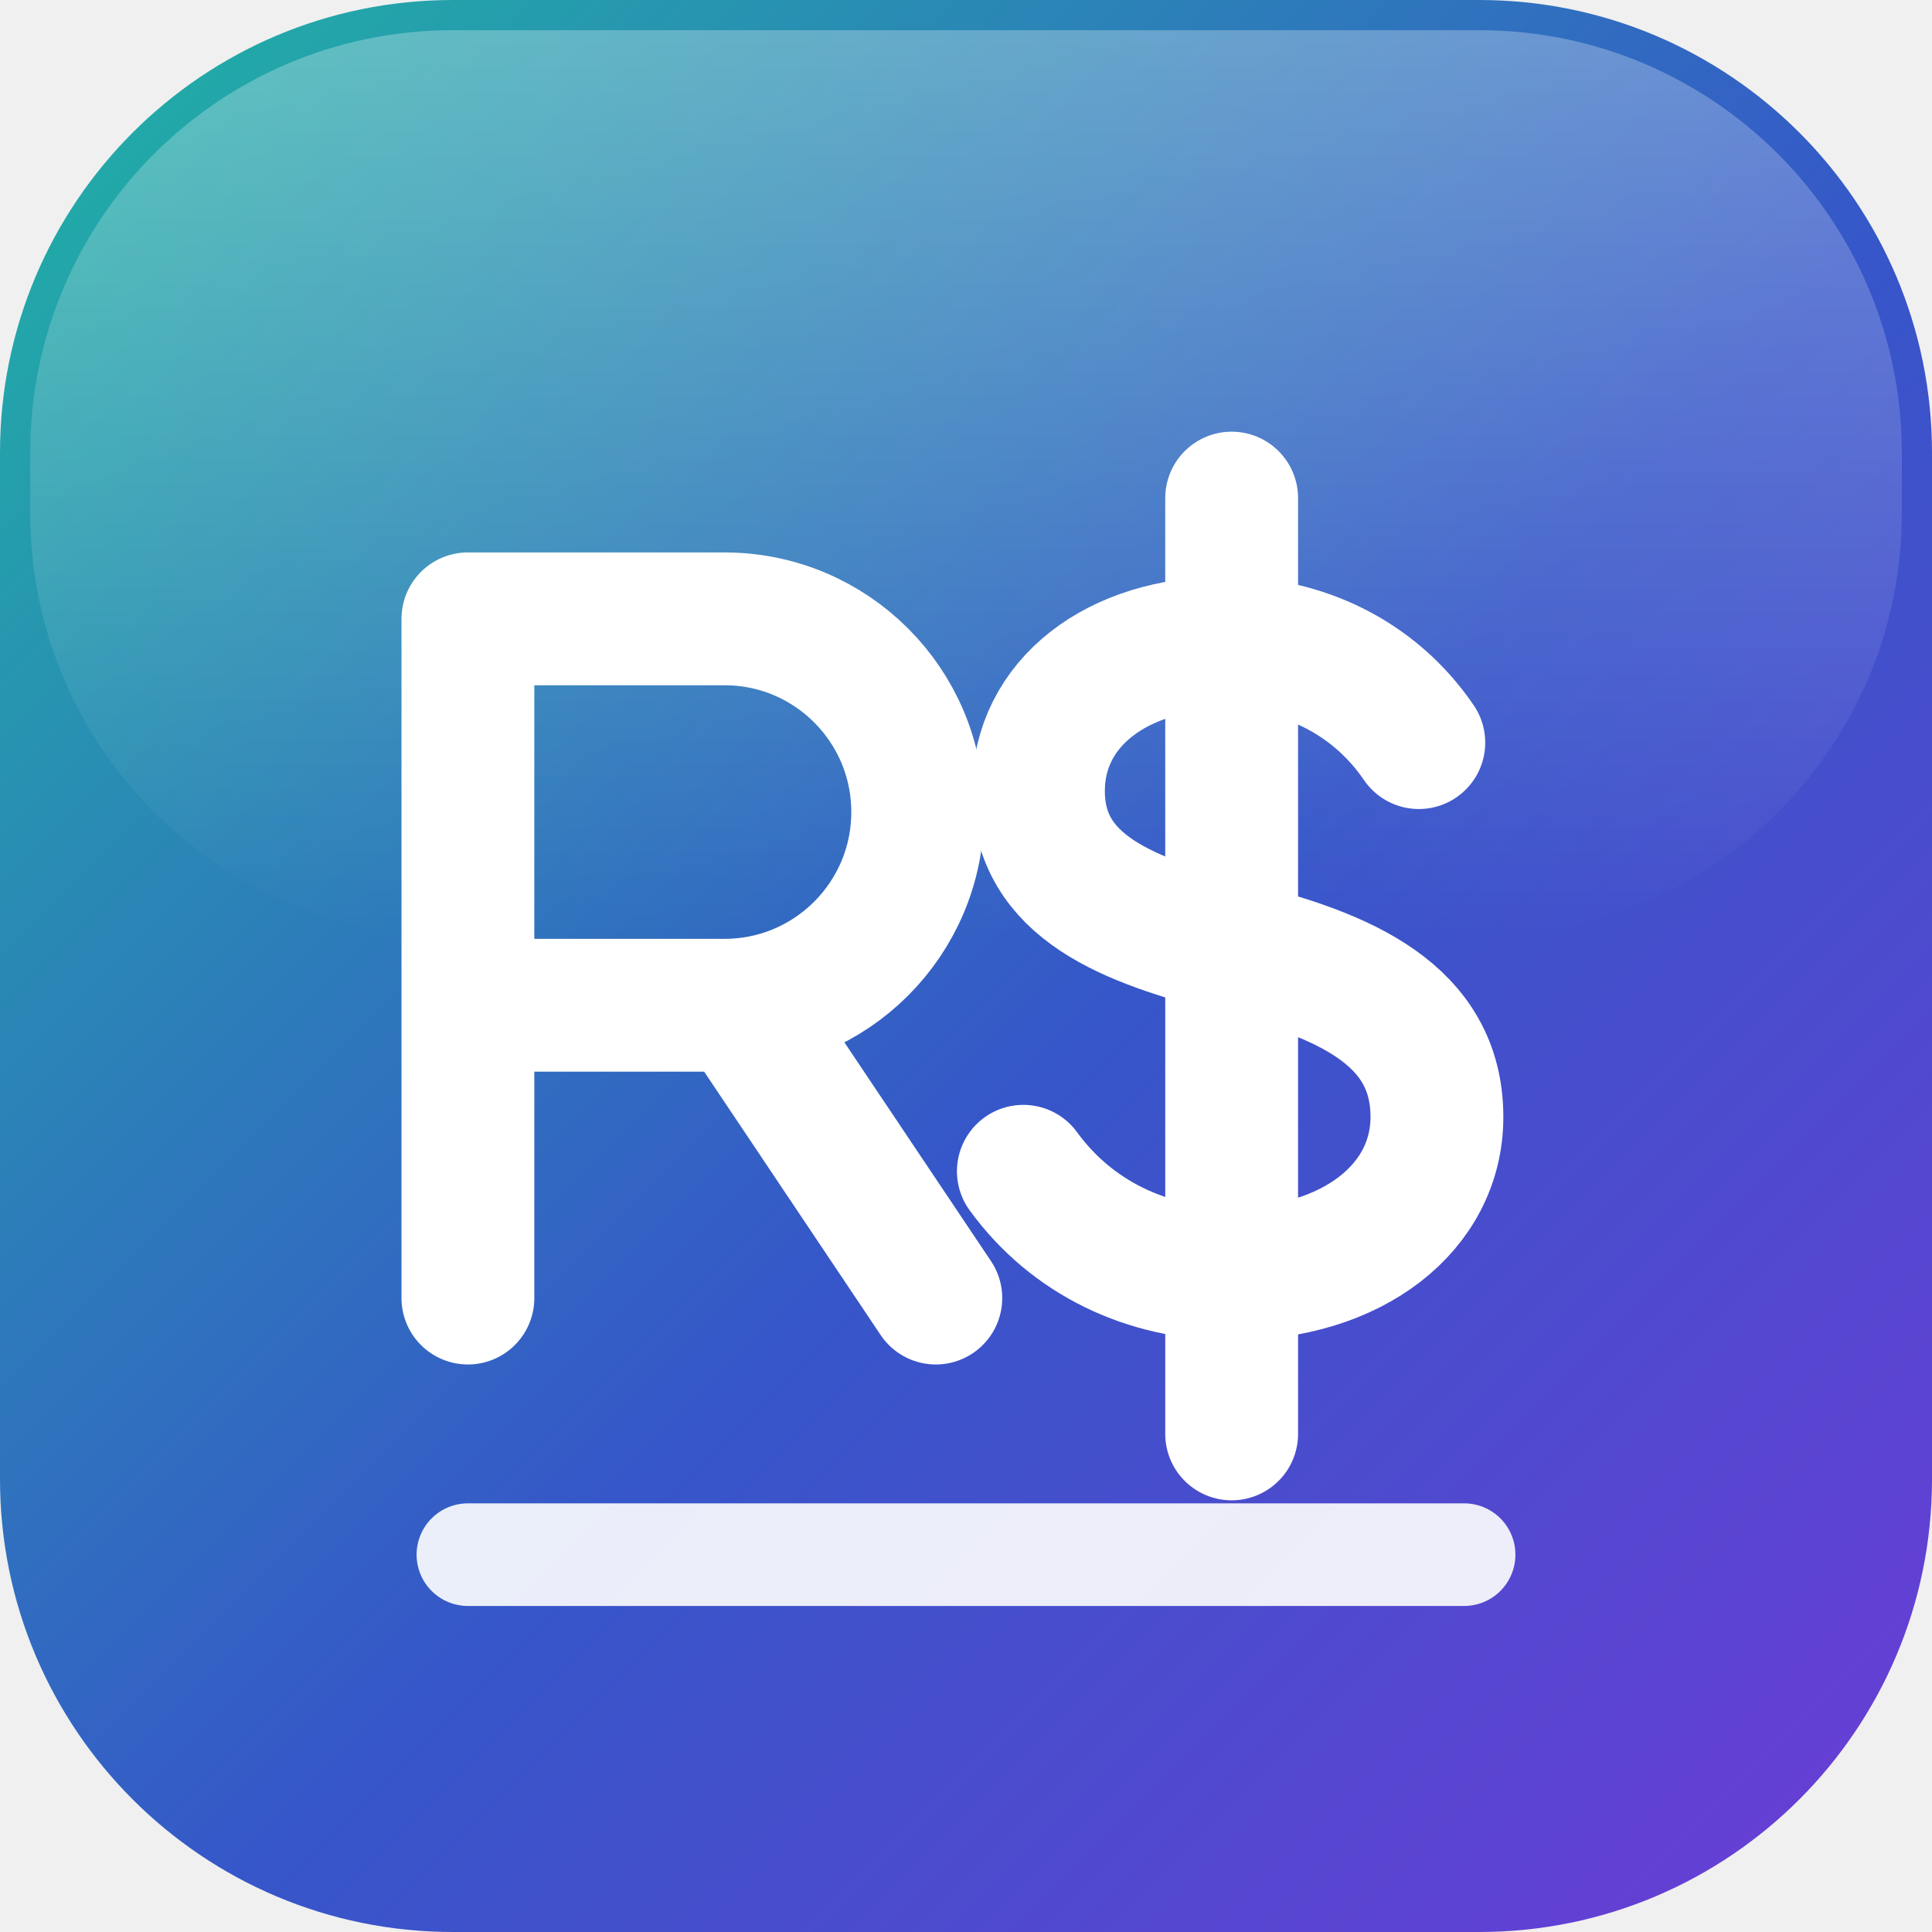
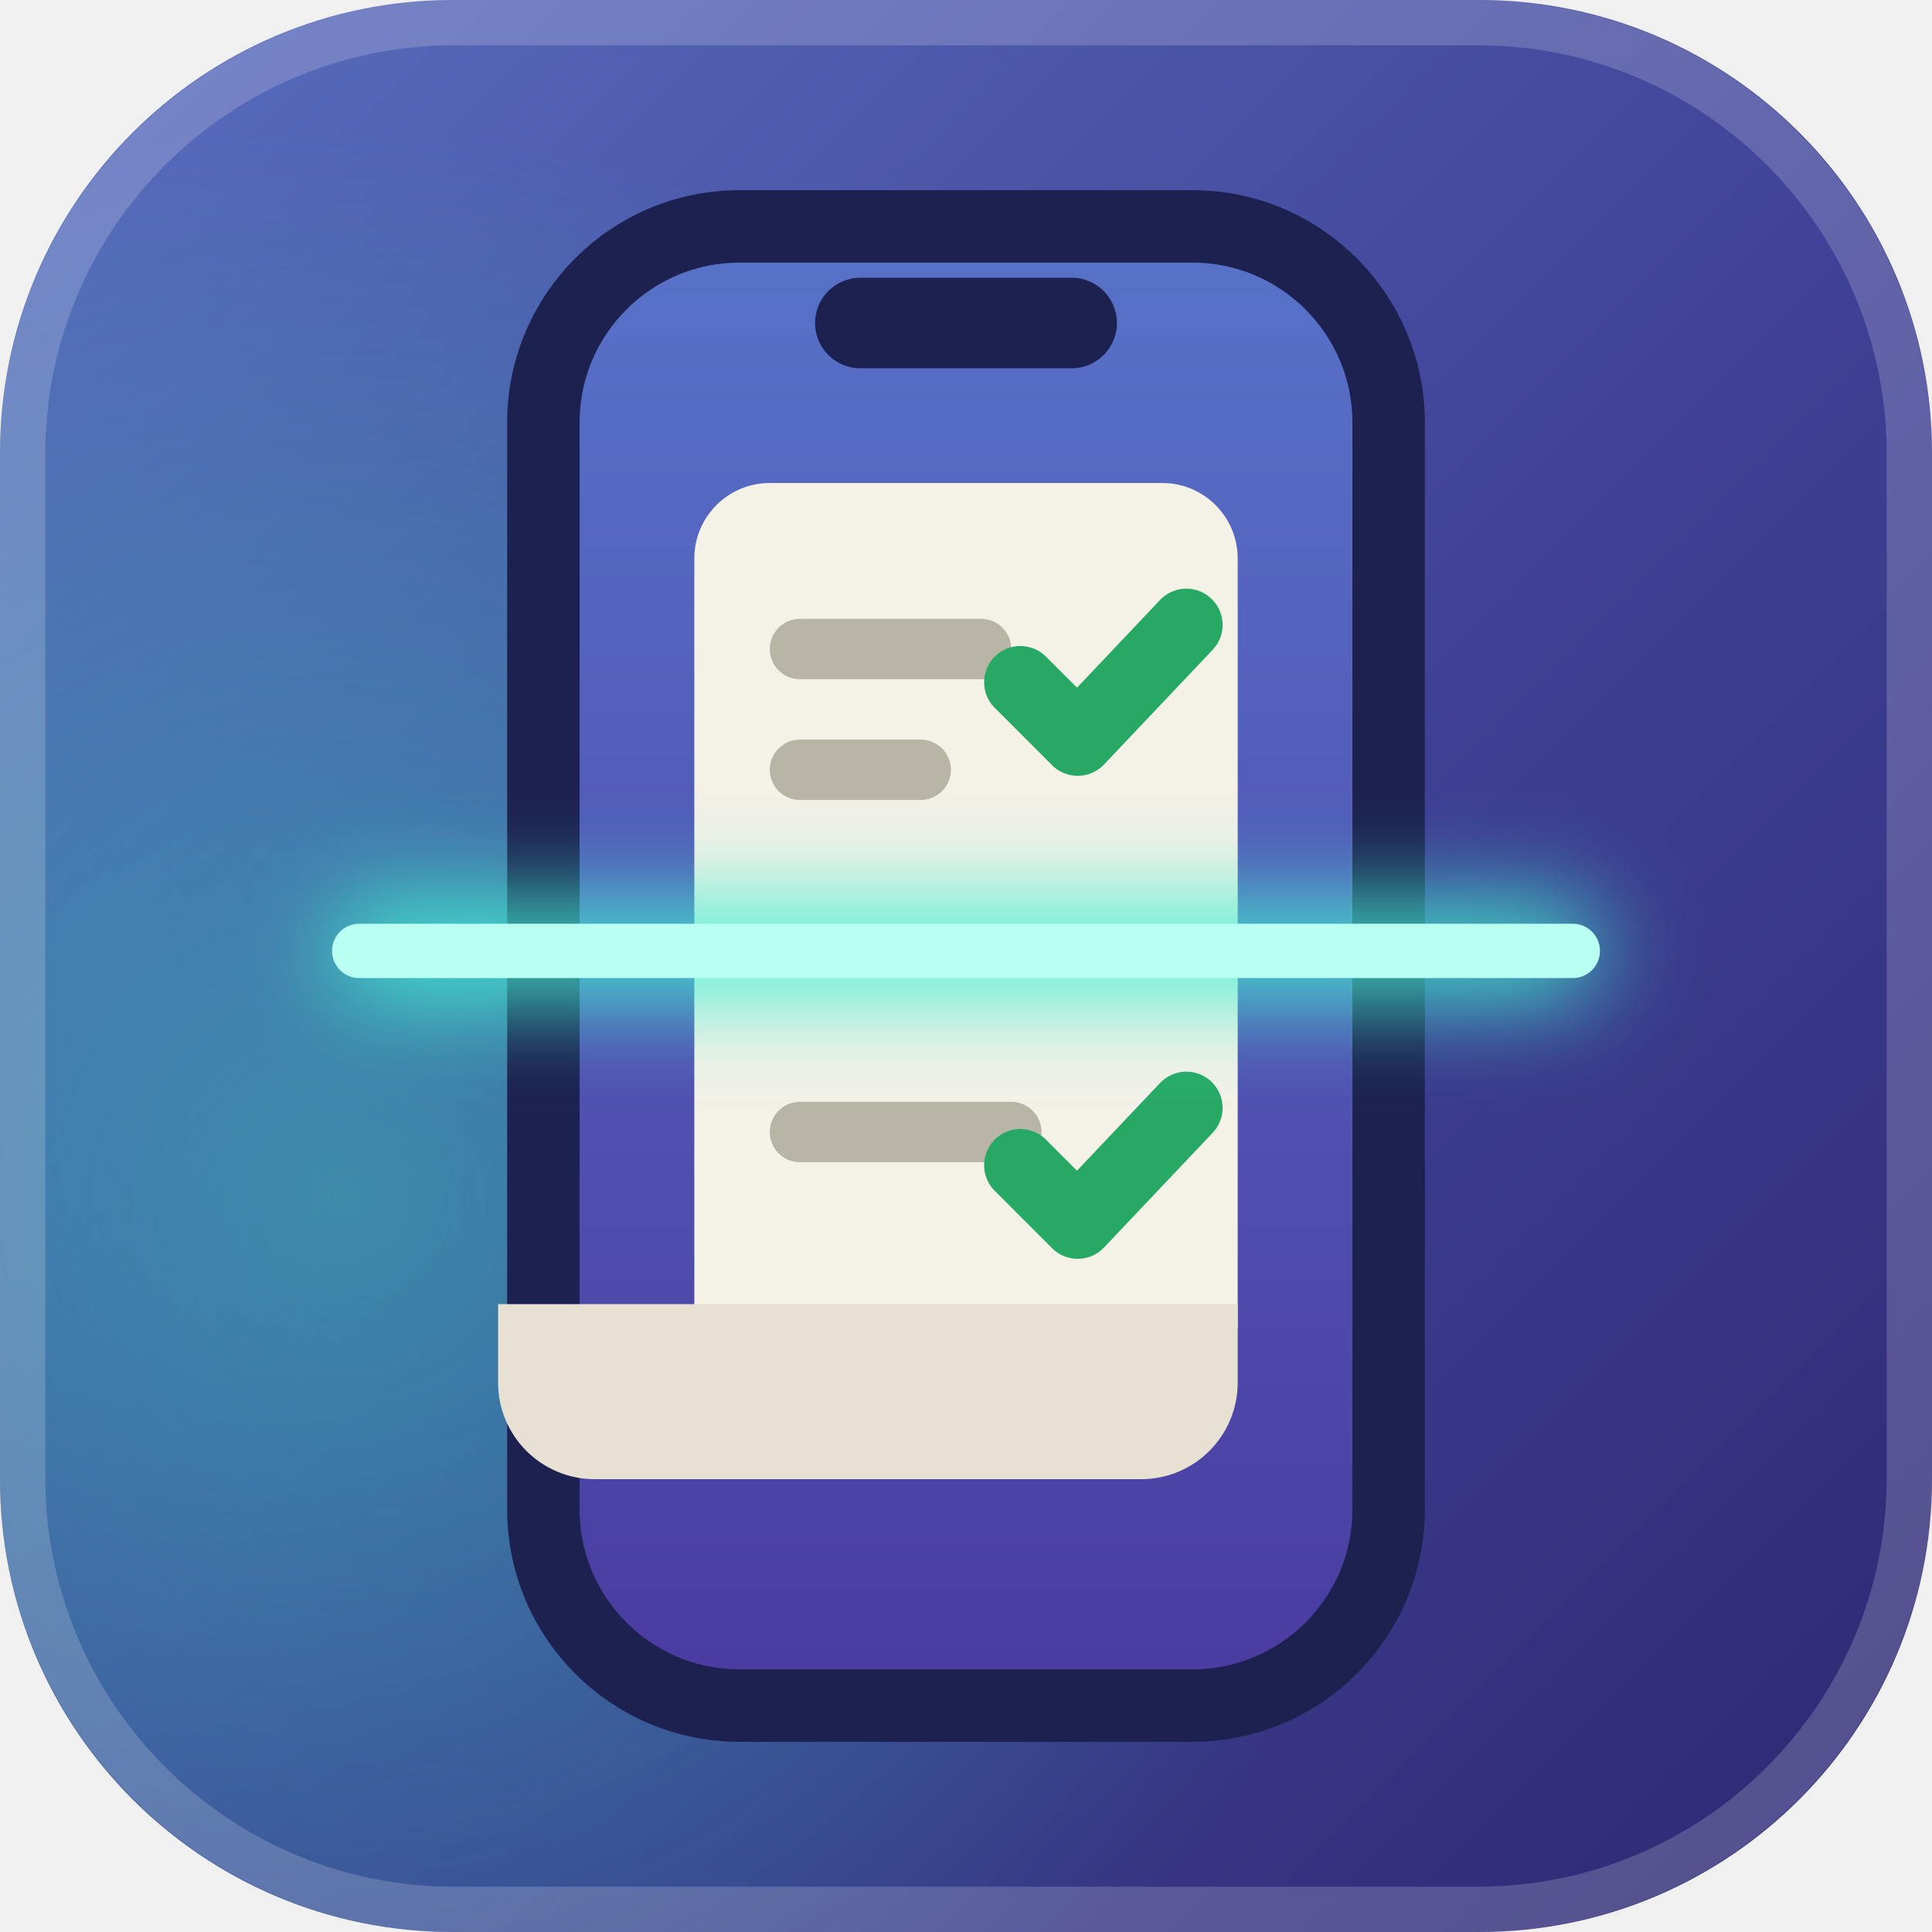
<svg xmlns="http://www.w3.org/2000/svg" viewBox="0 0 64 64">
  <defs>
-     <linearGradient id="g" x1="0" y1="0" x2="1" y2="1">
-       <stop offset="0" stop-color="#1fb5a3" />
-       <stop offset=".55" stop-color="#3656c9" />
-       <stop offset="1" stop-color="#6d3bd6" />
+     <linearGradient id="bg" x1="0" y1="0" x2="1" y2="1">
+       <stop offset="0" stop-color="#5a6fbf" />
+       <stop offset=".55" stop-color="#3f4196" />
+       <stop offset="1" stop-color="#2e2771" />
    </linearGradient>
-     <linearGradient id="h" x1="0" y1="0" x2="0" y2="1">
-       <stop offset="0" stop-color="#fff" stop-opacity=".28" />
-       <stop offset="1" stop-color="#fff" stop-opacity="0" />
+     <radialGradient id="glow" cx=".18" cy=".62" r=".55">
+       <stop offset="0" stop-color="#2fd6b8" stop-opacity=".45" />
+       <stop offset="1" stop-color="#2fd6b8" stop-opacity="0" />
+     </radialGradient>
+     <linearGradient id="screen" x1="0" y1="0" x2="0" y2="1">
+       <stop offset="0" stop-color="#5873c9" />
+       <stop offset="1" stop-color="#4a3aa0" />
    </linearGradient>
+     <filter id="blur" x="-20%" y="-300%" width="140%" height="700%">
+       <feGaussianBlur stdDeviation="1.6" />
+     </filter>
  </defs>
-   <rect width="64" height="64" rx="15" fill="url(#g)" />
-   <rect x="1" y="1" width="62" height="30" rx="14" fill="url(#h)" />
-   <g fill="none" stroke="#fff" stroke-width="4.4" stroke-linecap="round" stroke-linejoin="round">
-     <path d="M15.5 43V20.5h8.5a6.4 6.4 0 0 1 0 12.8h-8.5M24.5 33.3L31 43" />
-     <path d="M47 24.6c-1.5-2.2-3.9-3.3-6.4-3.3-3.6 0-6.2 2-6.2 4.9 0 3.2 3 4.3 6.5 5.2 3.6.9 6.7 2.2 6.7 5.6 0 3-2.8 5.2-6.8 5.2-2.8 0-5.3-1.2-6.9-3.4M40.8 16.5v31" />
+   <rect width="64" height="64" rx="15" fill="url(#bg)" />
+   <rect width="64" height="64" rx="15" fill="url(#glow)" />
+   <rect x=".75" y=".75" width="62.5" height="62.5" rx="14.3" fill="none" stroke="#fff" stroke-opacity=".18" stroke-width="1.5" />
+   <rect x="18" y="7.5" width="28" height="49" rx="6.5" fill="url(#screen)" stroke="#1d2150" stroke-width="2.4" />
+   <rect x="27" y="9.2" width="10" height="3" rx="1.5" fill="#1d2150" />
+   <path d="M23 18.5a2.5 2.5 0 0 1 2.5-2.5h13a2.5 2.5 0 0 1 2.5 2.5V44H23z" fill="#f4f1e7" />
+   <path d="M16.5 43.2h24.5v2.6a3.2 3.2 0 0 1-3.2 3.2H19.7a3.2 3.2 0 0 1-3.2-3.2z" fill="#e6e1d2" />
+   <g stroke="#b8b4a6" stroke-width="2" stroke-linecap="round">
+     <path d="M26.5 21.5h6M26.5 25.5h4M26.5 37.5h7" />
  </g>
-   <path d="M15.5 51.5h33" stroke="#fff" stroke-width="3.4" stroke-linecap="round" opacity=".9" />
+   <g fill="none" stroke="#28a865" stroke-width="2.4" stroke-linecap="round" stroke-linejoin="round">
+     <path d="M33.8 22.6l1.9 1.9 3.6-3.8" />
+     <path d="M33.8 38.6l1.9 1.9 3.6-3.8" />
+   </g>
+   <rect x="11" y="30" width="42" height="3" rx="1.5" fill="#43f0d2" filter="url(#blur)" />
+   <rect x="11" y="30.6" width="42" height="1.8" rx=".9" fill="#b9fff2" />
</svg>
